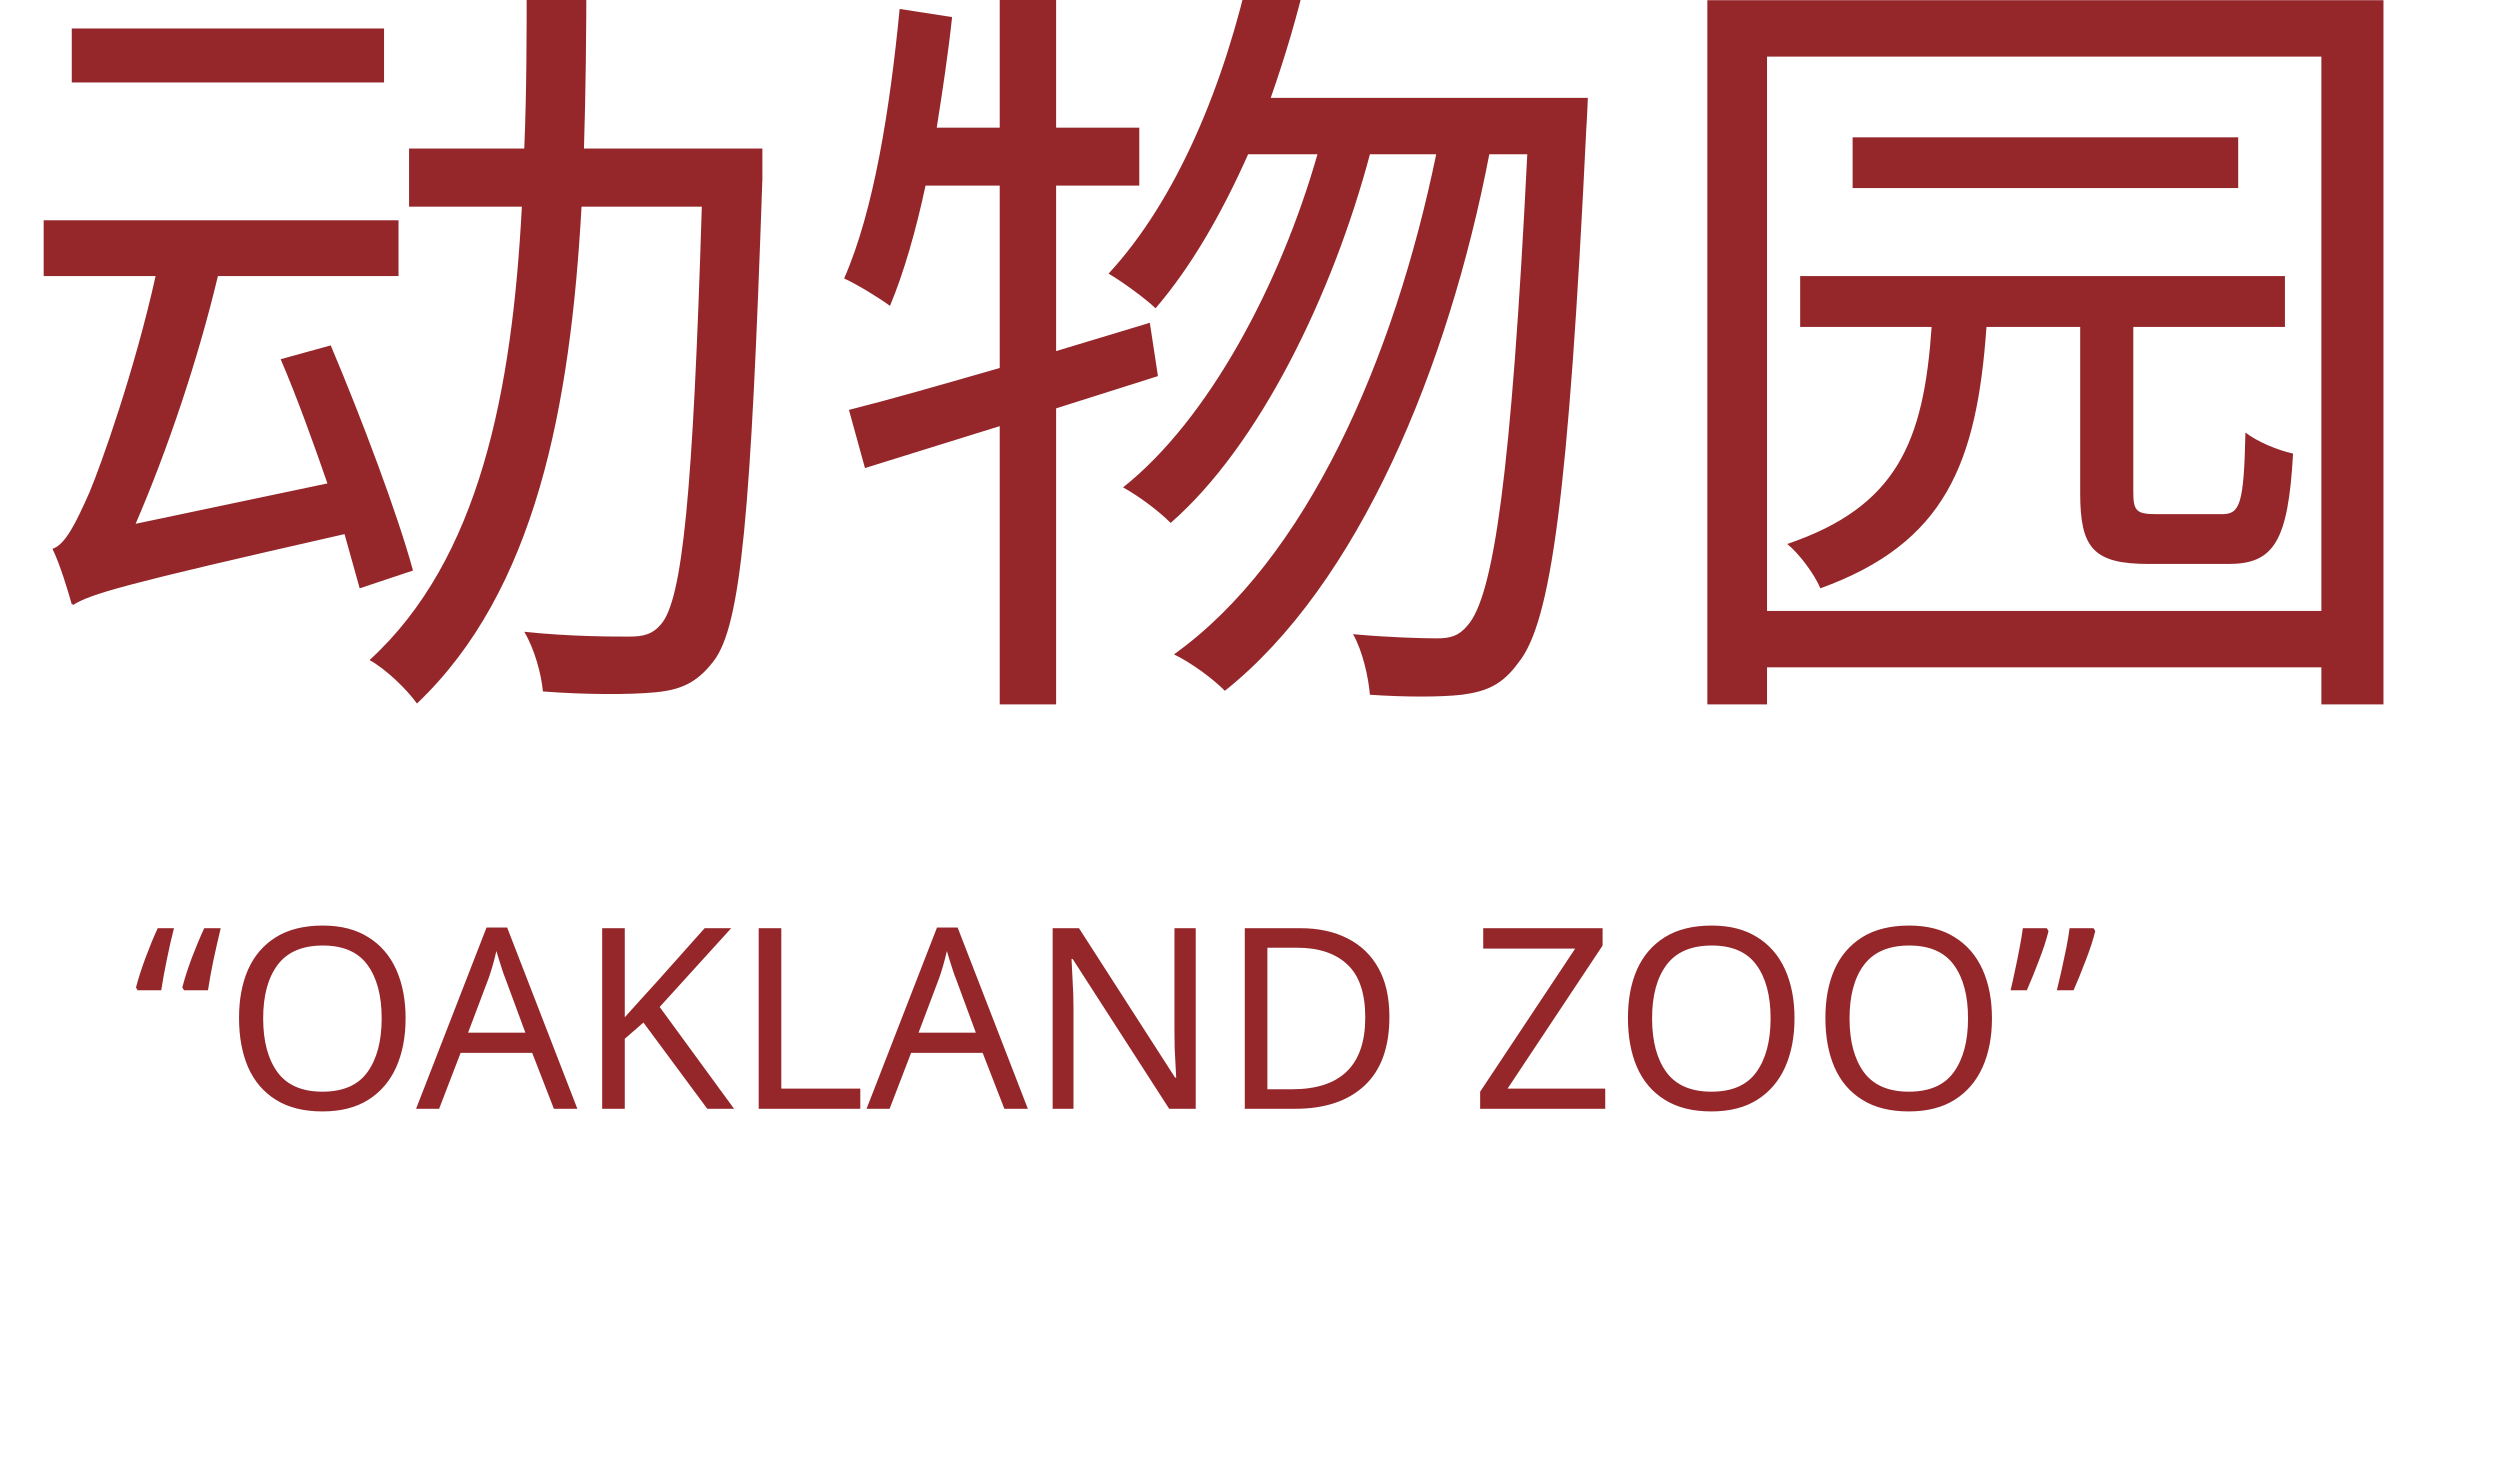
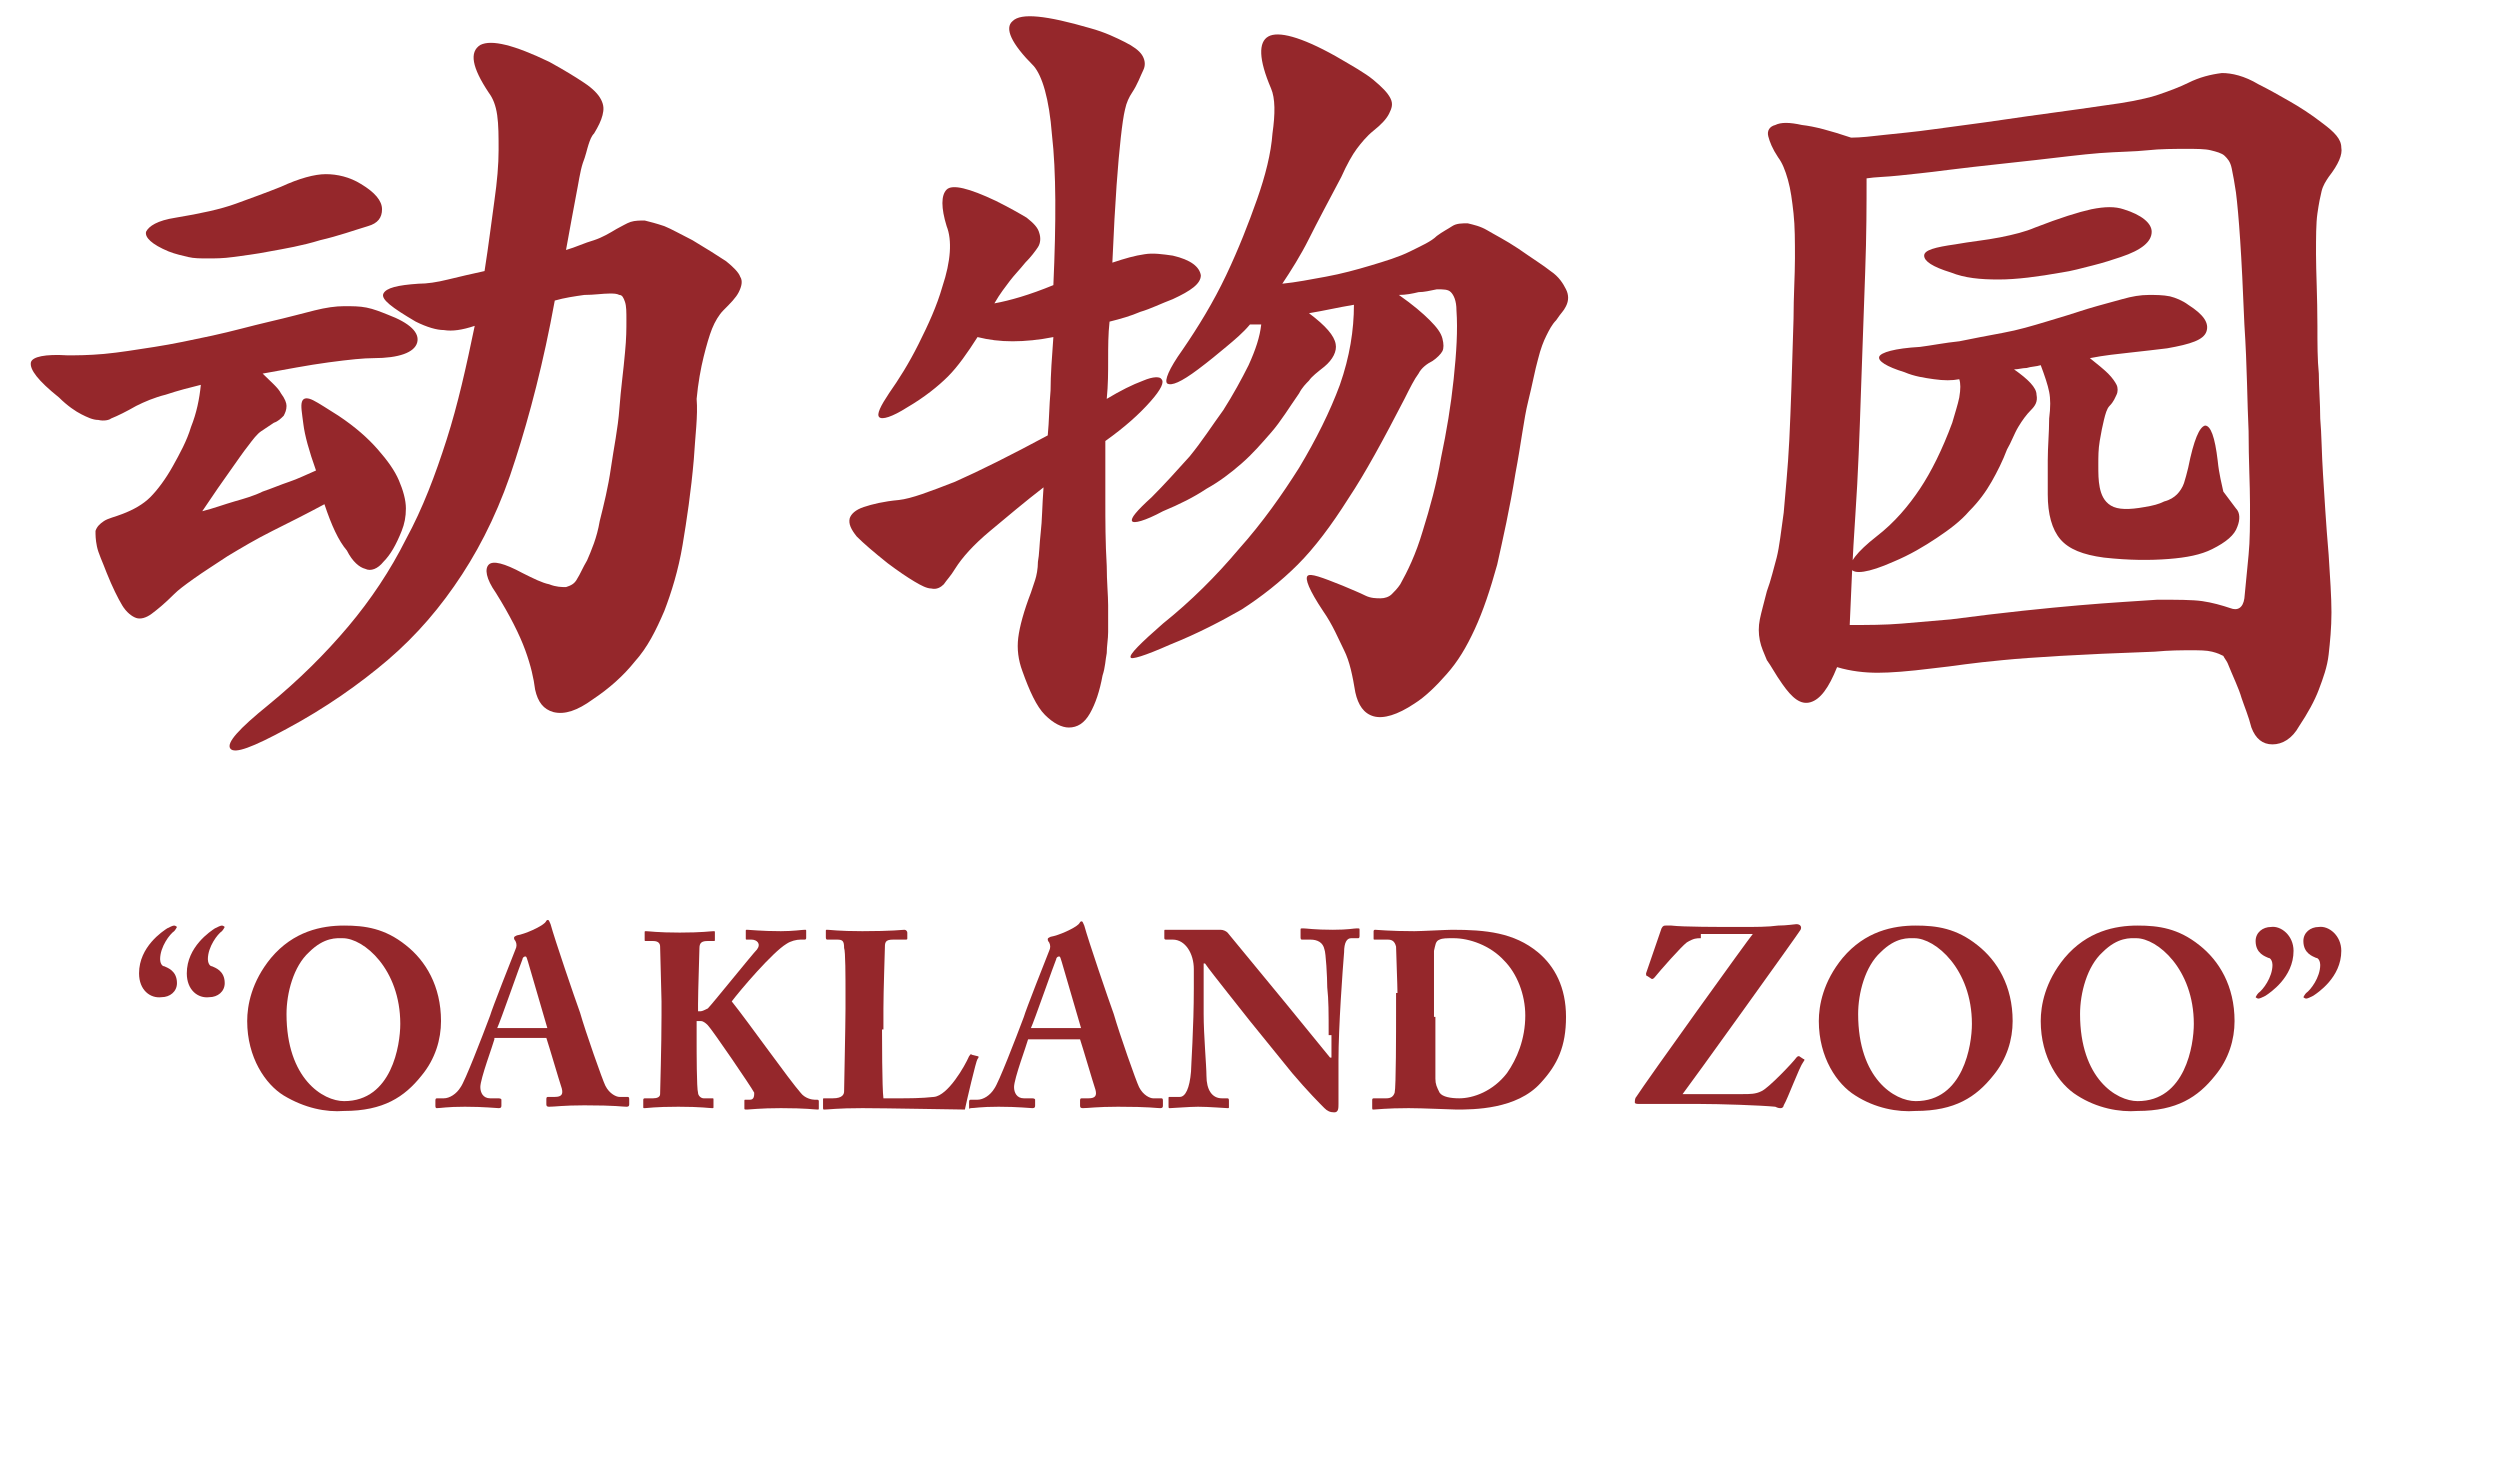
<svg xmlns="http://www.w3.org/2000/svg" version="1.1" id="Layer_1" x="0px" y="0px" viewBox="0 0 178 104" style="enable-background:new 0 0 178 104;" xml:space="preserve">
  <style type="text/css">
- 	.st0{fill:#95272B;}
- 	.st1{font-family:'STKaitiTC-Black';}
- 	.st2{font-size:57.43px;}
- 	.st3{letter-spacing:1;}
- 	.st4{font-family:'ACaslonPro-Bold';}
- 	.st5{font-size:18px;}
+ 	.st0{enable-background:new    ;}
+ 	.st1{fill:#95272B;}
</style>
  <g id="Layer_2_1_">
    <g id="Layer_1-2">
-       <text transform="matrix(1 0 0 1 0 45.56)" class="st0 st1 st2 st3">动物园</text>
+       <g class="st0">
+         <path class="st1" d="M23.1,35.9c-1.3,0.7-2.5,1.3-3.7,1.9c-1.2,0.6-2.2,1.2-3.2,1.8c-0.9,0.6-1.7,1.1-2.4,1.6     c-0.7,0.5-1.1,0.8-1.4,1.1c-0.7,0.7-1.2,1.1-1.6,1.4c-0.4,0.3-0.8,0.4-1.1,0.3s-0.7-0.4-1-0.9c-0.3-0.5-0.7-1.3-1.1-2.3     c-0.3-0.8-0.6-1.4-0.7-1.9c-0.1-0.5-0.1-0.8-0.1-1.1c0.1-0.3,0.3-0.5,0.6-0.7c0.3-0.2,0.8-0.3,1.3-0.5c0.8-0.3,1.5-0.7,2-1.2     c0.5-0.5,1.1-1.3,1.6-2.2c0.5-0.9,1-1.8,1.3-2.8c0.4-1,0.6-2,0.7-3c-0.8,0.2-1.6,0.4-2.5,0.7c-0.8,0.2-1.5,0.5-2.1,0.8     c-0.7,0.4-1.3,0.7-1.8,0.9C7.8,29.9,7.4,30,7,29.9c-0.4,0-0.8-0.2-1.2-0.4c-0.4-0.2-1-0.6-1.6-1.2c-1.5-1.2-2.1-2-2-2.5     c0.1-0.4,1-0.6,2.6-0.5c0.6,0,1.5,0,2.6-0.1c1.1-0.1,2.3-0.3,3.6-0.5c1.3-0.2,2.7-0.5,4.1-0.8c1.4-0.3,2.8-0.7,4.1-1     c1.3-0.3,2.4-0.6,3.2-0.8c0.8-0.2,1.5-0.3,2.1-0.3c0.6,0,1.1,0,1.6,0.1s1,0.3,1.5,0.5c1.6,0.6,2.3,1.3,2.1,2     c-0.2,0.7-1.3,1.1-3.1,1.1c-0.7,0-1.7,0.1-3.2,0.3c-1.5,0.2-3,0.5-4.7,0.8c0.6,0.6,1.1,1,1.3,1.4c0.3,0.4,0.4,0.7,0.4,0.9     c0,0.3-0.1,0.5-0.2,0.7c-0.2,0.2-0.4,0.4-0.7,0.5c-0.3,0.2-0.6,0.4-0.9,0.6c-0.3,0.2-0.6,0.6-0.9,1c-0.4,0.5-0.8,1.1-1.3,1.8     c-0.5,0.7-1.2,1.7-2,2.9c0.8-0.2,1.6-0.5,2.3-0.7c0.7-0.2,1.4-0.4,2-0.7c0.6-0.2,1.3-0.5,1.9-0.7c0.6-0.2,1.2-0.5,1.9-0.8     c-0.5-1.4-0.8-2.5-0.9-3.3s-0.2-1.3-0.1-1.6c0.1-0.3,0.4-0.3,0.8-0.1c0.4,0.2,1,0.6,1.8,1.1c1.2,0.8,2.1,1.6,2.8,2.4     c0.7,0.8,1.2,1.5,1.5,2.2c0.3,0.7,0.5,1.4,0.5,2c0,0.6-0.1,1.1-0.3,1.6c-0.4,1-0.8,1.7-1.3,2.2c-0.4,0.5-0.9,0.7-1.3,0.5     c-0.4-0.1-0.9-0.5-1.3-1.3C24.1,38.5,23.6,37.4,23.1,35.9z M19.2,17.9c-1,0.2-1.9,0.3-2.6,0.4c-0.7,0.1-1.3,0.1-1.8,0.1     c-0.5,0-1,0-1.4-0.1c-0.4-0.1-0.9-0.2-1.4-0.4c-1.2-0.5-1.7-1-1.6-1.4c0.2-0.4,0.8-0.8,2.1-1c1.8-0.3,3.2-0.6,4.3-1     c1.1-0.4,2.2-0.8,3.2-1.2c1.3-0.6,2.4-0.9,3.2-0.9c0.8,0,1.7,0.2,2.5,0.7c1,0.6,1.5,1.2,1.5,1.8s-0.3,1-1,1.2     c-1,0.3-2.1,0.7-3.4,1C21.5,17.5,20.3,17.7,19.2,17.9z M49.4,32.7c-0.2,2.3-0.5,4.3-0.8,6.1c-0.3,1.8-0.8,3.4-1.3,4.7     c-0.6,1.4-1.2,2.6-2.1,3.6c-0.8,1-1.8,1.9-3,2.7c-1.1,0.8-2,1.1-2.8,0.9c-0.7-0.2-1.1-0.7-1.3-1.6c-0.1-0.8-0.3-1.7-0.7-2.8     c-0.4-1.1-1.1-2.5-2.1-4.1c-0.7-1-0.8-1.7-0.5-2c0.3-0.3,1.1-0.1,2.4,0.6c0.8,0.4,1.4,0.7,1.9,0.8c0.5,0.2,0.9,0.2,1.2,0.2     c0.3-0.1,0.6-0.2,0.8-0.6c0.2-0.3,0.4-0.8,0.7-1.3c0.3-0.7,0.7-1.6,0.9-2.8c0.3-1.2,0.6-2.4,0.8-3.8c0.2-1.4,0.5-2.8,0.6-4.2     s0.3-2.8,0.4-4c0.1-1,0.1-1.7,0.1-2.3c0-0.6,0-1-0.1-1.3c-0.1-0.3-0.2-0.5-0.4-0.5c-0.2-0.1-0.4-0.1-0.7-0.1     c-0.5,0-1.1,0.1-1.8,0.1c-0.7,0.1-1.4,0.2-2.1,0.4c-0.8,4.4-1.8,8.2-2.8,11.3c-1,3.2-2.3,5.9-3.8,8.2c-1.5,2.3-3.2,4.3-5.3,6.1     c-2,1.7-4.4,3.4-7.2,4.9c-2.4,1.3-3.7,1.8-4,1.4c-0.3-0.4,0.6-1.4,2.7-3.1c2.2-1.8,4.1-3.7,5.7-5.6c1.6-1.9,3-4,4.1-6.2     c1.2-2.2,2.1-4.6,2.9-7.1c0.8-2.5,1.4-5.2,2-8.1c-0.9,0.3-1.6,0.4-2.2,0.3c-0.5,0-1.2-0.2-2-0.6c-1.7-1-2.5-1.6-2.3-2     c0.2-0.4,1-0.6,2.5-0.7c0.6,0,1.3-0.1,2.1-0.3c0.8-0.2,1.7-0.4,2.6-0.6c0.3-1.9,0.5-3.6,0.7-5c0.2-1.4,0.3-2.6,0.3-3.6     c0-1,0-1.8-0.1-2.5c-0.1-0.7-0.3-1.2-0.6-1.6c-1.2-1.8-1.4-2.9-0.6-3.4c0.8-0.4,2.4,0,4.9,1.2c1.1,0.6,1.9,1.1,2.5,1.5     c0.6,0.4,1,0.8,1.2,1.2c0.2,0.4,0.2,0.7,0.1,1.1c-0.1,0.4-0.3,0.8-0.6,1.3c-0.2,0.2-0.3,0.5-0.4,0.8c-0.1,0.3-0.2,0.8-0.4,1.3     c-0.2,0.6-0.3,1.4-0.5,2.4s-0.4,2.2-0.7,3.8c0.7-0.2,1.3-0.5,2-0.7c0.6-0.2,1.1-0.5,1.6-0.8c0.4-0.2,0.7-0.4,1-0.5     c0.3-0.1,0.7-0.1,1-0.1c0.4,0.1,0.8,0.2,1.4,0.4c0.5,0.2,1.2,0.6,2,1c1,0.6,1.8,1.1,2.4,1.5c0.5,0.4,0.9,0.8,1,1.1     c0.2,0.3,0.1,0.7-0.1,1.1c-0.2,0.4-0.6,0.8-1.1,1.3c-0.3,0.3-0.6,0.8-0.8,1.3c-0.2,0.5-0.4,1.2-0.6,2c-0.2,0.8-0.4,1.9-0.5,3     C49.7,29.6,49.5,31,49.4,32.7z" />
+         <path class="st1" d="M83.5,21.3c-0.8,0.3-1.6,0.7-2.3,0.9c-0.7,0.3-1.4,0.5-2.2,0.7c-0.1,0.9-0.1,1.8-0.1,2.7     c0,0.9,0,1.8-0.1,2.8c1-0.6,1.8-1,2.6-1.3c0.7-0.3,1.2-0.3,1.3-0.1c0.2,0.2,0,0.7-0.8,1.6c-0.8,0.9-1.8,1.8-3.2,2.8     c0,1.3,0,2.7,0,4.2s0,3,0.1,4.7c0,1.1,0.1,2.1,0.1,2.8c0,0.7,0,1.3,0,1.9c0,0.5-0.1,1-0.1,1.5c-0.1,0.5-0.1,1-0.3,1.6     c-0.2,1.1-0.5,2-0.9,2.7c-0.4,0.7-0.9,1-1.5,1c-0.5,0-1.1-0.3-1.7-0.9c-0.6-0.6-1.1-1.7-1.6-3.1c-0.3-0.8-0.4-1.6-0.3-2.4     c0.1-0.8,0.4-1.9,0.9-3.2c0.1-0.3,0.2-0.6,0.3-0.9c0.1-0.3,0.2-0.8,0.2-1.3c0.1-0.5,0.1-1.2,0.2-2.1c0.1-0.8,0.1-1.9,0.2-3.2     c-1.3,1-2.6,2.1-3.8,3.1c-1.2,1-2,1.9-2.5,2.7c-0.3,0.5-0.6,0.8-0.8,1.1c-0.2,0.2-0.5,0.4-0.9,0.3c-0.3,0-0.7-0.2-1.2-0.5     c-0.5-0.3-1.1-0.7-1.9-1.3c-1-0.8-1.7-1.4-2.2-1.9c-0.4-0.5-0.6-0.9-0.5-1.3c0.1-0.3,0.4-0.6,1-0.8c0.6-0.2,1.4-0.4,2.5-0.5     c0.9-0.1,2.2-0.6,4-1.3c1.8-0.8,4-1.9,6.6-3.3c0.1-1,0.1-2.1,0.2-3.2c0-1.1,0.1-2.4,0.2-3.8c-1,0.2-2,0.3-2.9,0.3     c-0.9,0-1.7-0.1-2.5-0.3c-0.7,1.1-1.4,2.1-2.1,2.8c-0.7,0.7-1.7,1.5-2.9,2.2c-1.1,0.7-1.8,0.9-2,0.7c-0.2-0.2,0.1-0.8,0.7-1.7     c0.7-1,1.4-2.1,2.1-3.5c0.7-1.4,1.3-2.7,1.7-4.1c0.6-1.8,0.7-3.3,0.3-4.3c-0.4-1.3-0.4-2.2,0-2.6c0.4-0.4,1.6-0.1,3.5,0.8     c1,0.5,1.7,0.9,2.2,1.2c0.5,0.4,0.8,0.7,0.9,1.1c0.1,0.3,0.1,0.7-0.1,1c-0.2,0.3-0.5,0.7-0.9,1.1c-0.4,0.5-0.8,0.9-1.1,1.3     c-0.3,0.4-0.7,0.9-1.1,1.6c1.1-0.2,2.5-0.6,4.2-1.3c0.2-4.5,0.2-8.1-0.1-10.7c-0.2-2.6-0.7-4.2-1.3-4.9c-1.6-1.6-2.1-2.7-1.5-3.2     c0.6-0.6,2.4-0.4,5.5,0.5c1.1,0.3,1.9,0.7,2.5,1c0.6,0.3,1,0.6,1.2,0.9c0.2,0.3,0.3,0.7,0.1,1.1S81,6,80.6,6.6     c-0.2,0.3-0.4,0.7-0.5,1.2c-0.1,0.4-0.2,1.1-0.3,2c-0.1,0.9-0.2,2-0.3,3.4c-0.1,1.4-0.2,3.2-0.3,5.5c0.9-0.3,1.6-0.5,2.3-0.6     c0.6-0.1,1.3,0,2,0.1c1.3,0.3,1.9,0.8,2,1.4C85.5,20.2,84.8,20.7,83.5,21.3z M110.8,22.8c-0.3,0.3-0.5,0.7-0.7,1.1     c-0.2,0.4-0.4,0.9-0.6,1.7c-0.2,0.7-0.4,1.8-0.7,3s-0.5,3-0.9,5.1c-0.4,2.5-0.9,4.7-1.3,6.5c-0.5,1.8-1,3.3-1.6,4.6     s-1.2,2.3-2,3.2c-0.7,0.8-1.5,1.6-2.3,2.1c-1.2,0.8-2.2,1.1-2.9,0.9c-0.7-0.2-1.1-0.8-1.3-1.7c-0.2-1.2-0.4-2.2-0.8-3     s-0.8-1.8-1.5-2.8c-1-1.5-1.3-2.3-1.1-2.5s1,0.1,2.5,0.7c0.7,0.3,1.2,0.5,1.6,0.7c0.4,0.2,0.8,0.2,1.1,0.2c0.3,0,0.6-0.1,0.8-0.3     c0.2-0.2,0.4-0.4,0.6-0.7c0.5-0.9,1.1-2.1,1.6-3.8c0.5-1.6,1-3.4,1.3-5.2c0.4-1.9,0.7-3.7,0.9-5.6c0.2-1.9,0.3-3.5,0.2-4.9     c0-0.7-0.2-1.1-0.4-1.3c-0.2-0.2-0.5-0.2-1-0.2c-0.5,0.1-0.9,0.2-1.3,0.2c-0.4,0.1-0.9,0.2-1.4,0.2c1,0.7,1.7,1.3,2.2,1.8     c0.5,0.5,0.8,0.9,0.9,1.3c0.1,0.4,0.1,0.7,0,0.9c-0.1,0.2-0.4,0.5-0.7,0.7c-0.4,0.2-0.8,0.5-1,0.9c-0.3,0.4-0.6,1-1,1.8     c-1.5,2.9-2.8,5.3-4,7.1c-1.2,1.9-2.4,3.5-3.6,4.7s-2.6,2.3-4,3.2c-1.4,0.8-3.1,1.7-5.1,2.5c-1.8,0.8-2.8,1.1-2.8,0.9     c-0.1-0.2,0.7-1,2.3-2.4c2-1.6,3.8-3.4,5.4-5.3c1.7-1.9,3.1-3.9,4.3-5.8c1.2-2,2.2-4,2.9-5.9c0.7-2,1-3.9,1-5.7     c-0.6,0.1-1.1,0.2-1.6,0.3s-1,0.2-1.6,0.3c1.2,0.9,1.8,1.6,1.9,2.2c0.1,0.5-0.2,1.1-0.8,1.6c-0.5,0.4-0.9,0.7-1.1,1     c-0.2,0.2-0.5,0.5-0.7,0.9c-0.7,1-1.3,2-2,2.8c-0.7,0.8-1.3,1.5-2.1,2.2s-1.6,1.3-2.5,1.8c-0.9,0.6-1.9,1.1-3.1,1.6     c-1.3,0.7-2.1,0.9-2.2,0.7s0.3-0.7,1.4-1.7c0.9-0.9,1.8-1.9,2.7-2.9c0.9-1.1,1.6-2.2,2.4-3.3c0.7-1.1,1.3-2.2,1.8-3.2     c0.5-1.1,0.8-2,0.9-2.9H89c-0.5,0.6-1.1,1.1-1.7,1.6c-0.6,0.5-1.2,1-2,1.6c-1.2,0.9-1.9,1.2-2.2,1c-0.2-0.2,0.1-1,1.1-2.4     c1.1-1.6,2.2-3.4,3.1-5.3c0.9-1.9,1.6-3.7,2.2-5.4s1-3.3,1.1-4.7c0.2-1.4,0.2-2.5-0.1-3.2c-0.9-2.1-0.9-3.3-0.2-3.7     c0.7-0.4,2.3,0,4.8,1.4c1.2,0.7,2.1,1.2,2.7,1.7c0.6,0.5,1,0.9,1.2,1.3c0.2,0.4,0.1,0.7-0.1,1.1c-0.2,0.4-0.6,0.8-1.1,1.2     c-0.5,0.4-0.9,0.9-1.2,1.3c-0.3,0.4-0.7,1.1-1.1,2c-0.9,1.7-1.7,3.2-2.3,4.4s-1.3,2.3-1.9,3.2c1-0.1,2-0.3,3.1-0.5     c1.1-0.2,2.2-0.5,3.2-0.8c1-0.3,2-0.6,2.8-1c0.8-0.4,1.5-0.7,1.9-1.1c0.4-0.3,0.8-0.5,1.1-0.7c0.3-0.2,0.7-0.2,1.1-0.2     c0.4,0.1,0.9,0.2,1.4,0.5s1.3,0.7,2.2,1.3c1,0.7,1.8,1.2,2.3,1.6c0.6,0.4,0.9,0.9,1.1,1.3s0.2,0.8,0,1.2S111.2,22.2,110.8,22.8z" />
+         <path class="st1" d="M165,23.2c0,1.3,0,2.4,0.1,3.4c0,1,0.1,2.1,0.1,3.2c0.1,1.1,0.1,2.5,0.2,4c0.1,1.5,0.2,3.4,0.4,5.7     c0.1,1.6,0.2,3,0.2,4.1c0,1.1-0.1,2.1-0.2,3c-0.1,0.9-0.4,1.7-0.7,2.5c-0.3,0.8-0.8,1.7-1.4,2.6c-0.5,0.9-1.2,1.3-1.9,1.3     c-0.7,0-1.2-0.4-1.5-1.2c-0.2-0.8-0.5-1.5-0.7-2.1c-0.2-0.7-0.6-1.5-1-2.5c-0.1-0.2-0.2-0.3-0.3-0.5c-0.2-0.1-0.4-0.2-0.8-0.3     c-0.4-0.1-0.9-0.1-1.5-0.1c-0.7,0-1.5,0-2.6,0.1c-2.8,0.1-5,0.2-6.7,0.3c-1.7,0.1-3.1,0.2-4.1,0.3c-1.1,0.1-1.9,0.2-2.7,0.3     c-0.7,0.1-1.5,0.2-2.4,0.3c-1.6,0.2-2.9,0.3-3.8,0.3s-1.9-0.1-2.9-0.4c-0.6,1.5-1.2,2.3-1.9,2.5c-0.7,0.2-1.3-0.3-2-1.3     c-0.5-0.7-0.8-1.3-1.1-1.7c-0.2-0.5-0.4-0.9-0.5-1.4c-0.1-0.5-0.1-1,0-1.5c0.1-0.5,0.3-1.2,0.5-2c0.3-0.8,0.5-1.7,0.7-2.4     c0.2-0.8,0.3-1.8,0.5-3.2c0.1-1.3,0.3-3.1,0.4-5.2c0.1-2.1,0.2-5,0.3-8.6c0-1.6,0.1-3.1,0.1-4.3c0-1.2,0-2.3-0.1-3.2     c-0.1-0.9-0.2-1.7-0.4-2.4s-0.4-1.2-0.7-1.6c-0.4-0.6-0.6-1.1-0.7-1.5c-0.1-0.4,0.1-0.7,0.5-0.8c0.4-0.2,1-0.2,1.9,0     c0.9,0.1,2,0.4,3.5,0.9c0.7,0,1.5-0.1,2.4-0.2c0.9-0.1,2.1-0.2,3.5-0.4c1.4-0.2,3.1-0.4,5.1-0.7c2-0.3,4.4-0.6,7.1-1     c1.5-0.2,2.6-0.4,3.6-0.7c0.9-0.3,1.7-0.6,2.3-0.9c0.8-0.4,1.6-0.6,2.4-0.7c0.7,0,1.6,0.2,2.6,0.8c0.8,0.4,1.5,0.8,2.2,1.2     c0.7,0.4,1.5,0.9,2.4,1.6c0.8,0.6,1.3,1.1,1.3,1.7c0.1,0.5-0.2,1.2-0.9,2.1c-0.2,0.3-0.4,0.6-0.5,1c-0.1,0.4-0.2,0.9-0.3,1.6     c-0.1,0.7-0.1,1.7-0.1,2.9S165,21.2,165,23.2z M159.8,42.6c0.1-1,0.2-2.1,0.3-3.1c0.1-1,0.1-2.2,0.1-3.6c0-1.4-0.1-3.1-0.1-5.2     c-0.1-2-0.1-4.6-0.3-7.6c-0.1-2.5-0.2-4.5-0.3-6c-0.1-1.5-0.2-2.6-0.3-3.4c-0.1-0.7-0.2-1.2-0.3-1.7s-0.3-0.7-0.5-0.9     c-0.2-0.2-0.6-0.3-1-0.4c-0.4-0.1-1-0.1-1.7-0.1c-0.9,0-1.9,0-2.8,0.1s-2.1,0.1-3.4,0.2c-1.3,0.1-2.8,0.3-4.6,0.5     c-1.7,0.2-3.8,0.4-6.2,0.7c-1.5,0.2-2.6,0.3-3.5,0.4c-0.9,0.1-1.7,0.1-2.3,0.2c0,1.8,0,4-0.1,6.7c-0.1,2.7-0.2,5.5-0.3,8.5     c-0.1,3-0.2,5.9-0.4,8.8s-0.3,5.5-0.4,7.8c1.3,0,2.5,0,3.7-0.1c1.2-0.1,2.3-0.2,3.5-0.3c3.8-0.5,6.8-0.8,9.1-1     c2.3-0.2,4.2-0.3,5.6-0.4c1.4,0,2.5,0,3.2,0.1c0.7,0.1,1.4,0.3,2,0.5C159.3,43.5,159.7,43.3,159.8,42.6z M159.2,36.2     c0.3,0.3,0.3,0.8,0.1,1.3c-0.2,0.6-0.8,1.1-1.8,1.6c-0.8,0.4-1.8,0.6-3.1,0.7c-1.3,0.1-2.8,0.1-4.6-0.1c-1.5-0.2-2.5-0.6-3.1-1.3     c-0.6-0.7-0.9-1.8-0.9-3.2c0-0.7,0-1.5,0-2.4c0-1,0.1-2,0.1-3c0.1-0.8,0.1-1.4,0-1.9c-0.1-0.5-0.3-1.1-0.6-1.9     c-0.3,0.1-0.7,0.1-1,0.2c-0.3,0-0.6,0.1-0.9,0.1c1,0.7,1.6,1.3,1.6,1.8c0.1,0.5-0.1,0.8-0.4,1.1c-0.3,0.3-0.6,0.7-0.9,1.2     c-0.3,0.5-0.5,1.1-0.8,1.6c-0.3,0.8-0.7,1.6-1.1,2.3c-0.4,0.7-0.9,1.4-1.6,2.1c-0.6,0.7-1.4,1.3-2.3,1.9     c-0.9,0.6-1.9,1.2-3.1,1.7c-1.8,0.8-2.8,0.9-3,0.5c-0.2-0.4,0.4-1.2,1.8-2.3c1.3-1,2.3-2.2,3.1-3.4c0.8-1.2,1.6-2.8,2.3-4.7     c0.2-0.7,0.4-1.3,0.5-1.8c0.1-0.6,0.1-1,0-1.3c-0.5,0.1-1.1,0.1-1.8,0c-0.7-0.1-1.4-0.2-2.1-0.5c-1.3-0.4-1.9-0.8-1.8-1.1     c0.1-0.3,1.1-0.6,2.9-0.7c0.8-0.1,1.8-0.3,2.8-0.4c1-0.2,2-0.4,3.1-0.6c1.1-0.2,2.1-0.5,3.1-0.8c1-0.3,2-0.6,2.9-0.9     c1-0.3,1.8-0.5,2.5-0.7c0.7-0.2,1.3-0.3,1.9-0.3c0.5,0,1,0,1.5,0.1c0.4,0.1,0.9,0.3,1.3,0.6c1.1,0.7,1.5,1.3,1.3,1.9     c-0.2,0.6-1.1,0.9-2.8,1.2c-0.8,0.1-1.7,0.2-2.6,0.3c-0.9,0.1-1.9,0.2-2.9,0.4c0.5,0.4,1,0.8,1.3,1.1s0.5,0.6,0.6,0.8     c0.1,0.2,0.1,0.5,0,0.7c-0.1,0.2-0.2,0.5-0.5,0.8c-0.2,0.2-0.3,0.6-0.4,1c-0.1,0.4-0.2,0.9-0.3,1.5c-0.1,0.6-0.1,1.1-0.1,1.7     c0,0.6,0,1.1,0.1,1.6c0.1,0.5,0.3,1,0.8,1.3c0.5,0.3,1.3,0.3,2.4,0.1c0.6-0.1,1-0.2,1.4-0.4c0.4-0.1,0.7-0.3,0.9-0.5     c0.2-0.2,0.4-0.5,0.5-0.8c0.1-0.3,0.2-0.7,0.3-1.1c0.4-2,0.8-2.9,1.2-3c0.4,0,0.7,0.8,0.9,2.5c0.1,1,0.3,1.7,0.4,2.2     C158.6,35.4,158.9,35.8,159.2,36.2z M151.2,14.9c1.3,0.4,2,1,2,1.6c0,0.7-0.7,1.3-2.2,1.8c-0.6,0.2-1.2,0.4-2,0.6     c-0.8,0.2-1.5,0.4-2.2,0.5c-1.7,0.3-3.2,0.5-4.5,0.5c-1.3,0-2.4-0.1-3.4-0.5c-1.3-0.4-1.9-0.8-1.9-1.2s0.8-0.6,2.2-0.8     c1.1-0.2,2.2-0.3,3.2-0.5c1-0.2,1.8-0.4,2.5-0.7c1.8-0.7,3.1-1.1,4-1.3C149.9,14.7,150.6,14.7,151.2,14.9z" />
+       </g>
    </g>
  </g>
-   <text transform="matrix(1 0 0 1 9.4645 78.9463)" class="st0 st4 st5">“OAKLAND ZOO”</text>
+   <g class="st0">
+     <path class="st1" d="M9.9,69.3c0-1.9,1.7-3,2-3.2c0.2-0.1,0.4-0.2,0.5-0.2c0.1,0,0.2,0.1,0.2,0.1s-0.1,0.2-0.2,0.3   c-0.3,0.2-1,1.1-1,2c0,0.2,0.1,0.5,0.3,0.5c0.2,0.1,0.9,0.3,0.9,1.2c0,0.6-0.5,1-1.1,1C10.7,71.1,9.9,70.5,9.9,69.3z M13.3,69.3   c0-1.9,1.7-3,2-3.2c0.2-0.1,0.4-0.2,0.5-0.2c0.1,0,0.2,0.1,0.2,0.1s-0.1,0.2-0.2,0.3c-0.3,0.2-1,1.1-1,2c0,0.2,0.1,0.5,0.3,0.5   c0.2,0.1,0.9,0.3,0.9,1.2c0,0.6-0.5,1-1.1,1C14.1,71.1,13.3,70.5,13.3,69.3z" />
+     <path class="st1" d="M20.2,78c-1.3-0.8-2.6-2.7-2.6-5.3c0-1.1,0.3-2.8,1.7-4.5c1.6-1.9,3.6-2.3,5.2-2.3c1.5,0,2.9,0.2,4.4,1.4   c1.4,1.1,2.5,2.9,2.5,5.4c0,1.3-0.4,2.7-1.4,3.9c-1.2,1.5-2.7,2.5-5.5,2.5C23.2,79.2,21.7,78.9,20.2,78z M28.5,72.9   c0-3.9-2.6-6.1-4.1-6.1c-0.4,0-1.3-0.1-2.4,1c-1.1,1-1.6,2.9-1.6,4.4c0,4.6,2.6,6.2,4.1,6.2C27.9,78.4,28.5,74.4,28.5,72.9z" />
+     <path class="st1" d="M35.2,74c-0.1,0.4-1,2.8-1,3.4c0,0.4,0.2,0.8,0.7,0.8h0.6c0.2,0,0.2,0.1,0.2,0.1v0.4c0,0.1,0,0.2-0.2,0.2   c-0.2,0-1-0.1-2.4-0.1c-1.3,0-1.7,0.1-2,0.1c-0.1,0-0.1-0.1-0.1-0.2v-0.3c0-0.1,0-0.2,0.1-0.2h0.5c0.4,0,0.9-0.3,1.2-0.8   c0.3-0.4,1.5-3.5,2.1-5.1c0.1-0.4,1.6-4.2,1.8-4.7c0.1-0.2,0.1-0.4,0-0.6c-0.1-0.1-0.1-0.2-0.1-0.2c0-0.1,0-0.1,0.2-0.2   c0.6-0.1,1.7-0.6,2-0.9c0.1-0.1,0.1-0.2,0.2-0.2c0.1,0,0.1,0.1,0.2,0.3c0.3,1.1,1.7,5.2,2.1,6.3c0.4,1.4,1.6,4.8,1.8,5.2   c0.3,0.6,0.8,0.8,1,0.8h0.6c0.1,0,0.1,0.1,0.1,0.2v0.3c0,0.1,0,0.2-0.2,0.2c-0.3,0-0.7-0.1-3-0.1c-1.5,0-2.1,0.1-2.5,0.1   c-0.2,0-0.2-0.1-0.2-0.2v-0.3c0-0.1,0-0.2,0.1-0.2h0.5c0.5,0,0.6-0.2,0.5-0.6c-0.2-0.6-0.9-3-1.1-3.6H35.2z M39,73.3l-1.4-4.8   c-0.1-0.3-0.1-0.4-0.2-0.4c-0.1,0-0.2,0.1-0.2,0.2c-0.1,0.2-1.6,4.5-1.8,4.9H39z" />
+     <path class="st1" d="M49.6,72h0.3c0.1,0,0.3-0.1,0.5-0.2c0.3-0.3,3.2-3.9,3.5-4.2c0.3-0.4,0-0.7-0.4-0.7h-0.3c-0.1,0-0.1,0-0.1-0.1   v-0.5c0-0.1,0-0.1,0.1-0.1c0.2,0,1,0.1,2.4,0.1c0.9,0,1.5-0.1,1.7-0.1c0.1,0,0.1,0,0.1,0.1v0.5c0,0.1-0.1,0.1-0.1,0.1H57   c-0.3,0-0.7,0.1-1,0.3c-1,0.6-3.3,3.3-3.9,4.1c1.2,1.5,4.1,5.6,4.9,6.5c0.3,0.4,0.8,0.5,1,0.5h0.2c0.1,0,0.1,0.1,0.1,0.1v0.5   c0,0.1,0,0.1-0.1,0.1c-0.2,0-0.8-0.1-2.6-0.1c-1.5,0-2.2,0.1-2.4,0.1C53,79,53,79,53,78.9v-0.5c0-0.1,0-0.1,0.1-0.1h0.3   c0.3,0,0.3-0.3,0.3-0.5c-0.2-0.4-3-4.5-3.3-4.8c-0.1-0.1-0.3-0.3-0.5-0.3h-0.3v1.3c0,0.9,0,3.5,0.1,3.8c0,0.2,0.2,0.4,0.4,0.4h0.6   c0.1,0,0.1,0,0.1,0.1v0.5c0,0.1,0,0.1-0.1,0.1c-0.2,0-0.8-0.1-2.4-0.1c-1.7,0-2.2,0.1-2.4,0.1c-0.1,0-0.1,0-0.1-0.1v-0.5   c0-0.1,0.1-0.1,0.1-0.1h0.6c0.3,0,0.5-0.1,0.5-0.3c0-0.2,0.1-3.4,0.1-5.6v-1c0-0.3-0.1-3.7-0.1-3.9c0-0.2-0.1-0.4-0.5-0.4h-0.5   c-0.1,0-0.1,0-0.1-0.1v-0.5c0-0.1,0-0.1,0.1-0.1c0.2,0,0.8,0.1,2.4,0.1c1.6,0,2.2-0.1,2.4-0.1c0.1,0,0.1,0,0.1,0.1v0.5   c0,0.1,0,0.1-0.1,0.1h-0.4c-0.4,0-0.6,0.1-0.6,0.5c0,0.3-0.1,3.1-0.1,4V72z" />
+     <path class="st1" d="M62.8,73.3c0,0.3,0,4.2,0.1,4.9h1c0.8,0,1.7,0,2.6-0.1c1-0.1,2.2-2.2,2.5-2.9c0.1-0.1,0.1-0.2,0.2-0.1l0.4,0.1   c0.1,0,0.1,0.1,0,0.2c-0.1,0.1-0.8,3.1-0.9,3.6c-0.5,0-5.7-0.1-7.3-0.1c-1.8,0-2.4,0.1-2.7,0.1c-0.1,0-0.1,0-0.1-0.2v-0.5   c0-0.1,0-0.1,0.1-0.1h0.6c0.7,0,0.8-0.3,0.8-0.5c0-0.3,0.1-4.8,0.1-5.9v-1c0-1.2,0-3.1-0.1-3.3c0-0.5-0.1-0.6-0.5-0.6h-0.7   c-0.1,0-0.1-0.1-0.1-0.2v-0.4c0-0.1,0-0.1,0.1-0.1c0.2,0,0.8,0.1,2.5,0.1c2.1,0,2.9-0.1,3-0.1c0.1,0,0.2,0.1,0.2,0.2v0.4   c0,0.1,0,0.1-0.2,0.1h-0.8c-0.6,0-0.6,0.2-0.6,0.7c0,0.2-0.1,3-0.1,4.2V73.3z" />
+     <path class="st1" d="M73.2,74c-0.1,0.4-1,2.8-1,3.4c0,0.4,0.2,0.8,0.7,0.8h0.6c0.2,0,0.2,0.1,0.2,0.1v0.4c0,0.1,0,0.2-0.2,0.2   c-0.2,0-1-0.1-2.4-0.1c-1.3,0-1.7,0.1-2,0.1C69,79,69,78.9,69,78.8v-0.3c0-0.1,0-0.2,0.1-0.2h0.5c0.4,0,0.9-0.3,1.2-0.8   c0.3-0.4,1.5-3.5,2.1-5.1c0.1-0.4,1.6-4.2,1.8-4.7c0.1-0.2,0.1-0.4,0-0.6c-0.1-0.1-0.1-0.2-0.1-0.2c0-0.1,0-0.1,0.2-0.2   c0.6-0.1,1.7-0.6,2-0.9c0.1-0.1,0.1-0.2,0.2-0.2c0.1,0,0.1,0.1,0.2,0.3c0.3,1.1,1.7,5.2,2.1,6.3c0.4,1.4,1.6,4.8,1.8,5.2   c0.3,0.6,0.8,0.8,1,0.8h0.6c0.1,0,0.1,0.1,0.1,0.2v0.3c0,0.1,0,0.2-0.2,0.2c-0.3,0-0.7-0.1-3-0.1c-1.5,0-2.1,0.1-2.5,0.1   c-0.2,0-0.2-0.1-0.2-0.2v-0.3c0-0.1,0-0.2,0.1-0.2h0.5c0.5,0,0.6-0.2,0.5-0.6c-0.2-0.6-0.9-3-1.1-3.6H73.2z M77,73.3l-1.4-4.8   c-0.1-0.3-0.1-0.4-0.2-0.4c-0.1,0-0.2,0.1-0.2,0.2c-0.1,0.2-1.6,4.5-1.8,4.9H77z" />
+     <path class="st1" d="M94.6,73.7c0-1.6,0-2.5-0.1-3.4c0-0.7-0.1-2.5-0.2-2.7c-0.1-0.5-0.5-0.7-1-0.7h-0.6c-0.1,0-0.1-0.1-0.1-0.2   v-0.5c0-0.1,0-0.1,0.2-0.1c0.2,0,0.8,0.1,2.1,0.1c1.1,0,1.5-0.1,1.7-0.1c0.2,0,0.2,0,0.2,0.1v0.4c0,0.1,0,0.2-0.1,0.2h-0.5   c-0.3,0-0.5,0.3-0.5,1c-0.1,1.2-0.4,5.3-0.4,7.7v3.1c0,0.3,0,0.6-0.3,0.6c-0.3,0-0.5-0.1-0.7-0.3c-0.3-0.3-1.2-1.2-2.3-2.5L89,72.7   c-0.3-0.4-2.8-3.5-3.2-4.1h-0.1v3.6c0,1.5,0.2,3.7,0.2,4.4c0,1,0.4,1.6,1.1,1.6h0.4c0.1,0,0.1,0.1,0.1,0.2v0.4c0,0.1,0,0.1-0.1,0.1   c-0.2,0-1.3-0.1-2.1-0.1c-0.6,0-1.8,0.1-2,0.1c-0.1,0-0.1,0-0.1-0.2v-0.5c0-0.1,0-0.1,0.1-0.1H84c0.4,0,0.7-0.6,0.8-1.8   c0-0.3,0.2-3.2,0.2-5.9V69c0-1.1-0.6-2.1-1.5-2.1l-0.5,0c-0.1,0-0.1-0.1-0.1-0.1v-0.5c0-0.1,0-0.1,0.1-0.1c0.1,0,0.2,0,0.6,0   c0.4,0,0.9,0,1.9,0c0.6,0,1.2,0,1.4,0c0.2,0,0.4,0.1,0.5,0.2l4.2,5.1l3.1,3.8h0.1V73.7z" />
+     <path class="st1" d="M99.5,70.7c0-0.5-0.1-3-0.1-3.3c-0.1-0.4-0.3-0.5-0.6-0.5h-0.9c-0.1,0-0.1,0-0.1-0.1v-0.5   c0-0.1,0.1-0.1,0.1-0.1c0.2,0,1,0.1,2.8,0.1c0.5,0,2.3-0.1,2.7-0.1c2.4,0,4.4,0.2,6.1,1.6c1.2,1,2,2.5,2,4.6c0,2.1-0.6,3.4-1.8,4.7   c-1.7,1.9-4.8,1.9-6,1.9c-0.3,0-2.4-0.1-3.4-0.1c-1.6,0-2.3,0.1-2.5,0.1c-0.1,0-0.1,0-0.1-0.2v-0.5c0-0.1,0.1-0.1,0.1-0.1h0.9   c0.3,0,0.5-0.1,0.6-0.4c0.1-0.4,0.1-4.4,0.1-5.8V70.7z M102.2,72.4c0,0.2,0,3.3,0,4.4c0,0.4,0.1,0.6,0.3,1c0.2,0.3,0.8,0.4,1.4,0.4   c1,0,2.4-0.5,3.4-1.8c0.7-1,1.3-2.4,1.3-4.1c0-1.5-0.6-3-1.5-3.9c-1-1.1-2.5-1.6-3.6-1.6c-0.5,0-0.8,0-1,0.1   c-0.3,0.1-0.3,0.4-0.4,0.8c0,0.8,0,3.1,0,3.4V72.4z" />
+     <path class="st1" d="M121.1,66.8c-0.3,0-0.5,0-1,0.3c-0.4,0.3-1.9,2-2.3,2.5c-0.1,0.1-0.1,0.1-0.2,0.1l-0.3-0.2   c-0.1,0-0.1-0.1-0.1-0.2l1.1-3.2c0.1-0.2,0.2-0.2,0.3-0.2c0.1,0,0.3,0,0.4,0c0.8,0.1,3.4,0.1,4.9,0.1c1.1,0,2,0,2.7-0.1   c0.6,0,1.2-0.1,1.3-0.1c0.3,0,0.4,0.2,0.3,0.4c-0.1,0.2-8,11.2-8.4,11.7h4.3c0.5,0,0.9,0,1.3-0.2c0.5-0.2,2.3-2.1,2.5-2.4   c0.1-0.1,0.1-0.1,0.2-0.1l0.3,0.2c0.1,0,0.1,0.1,0,0.2c-0.3,0.4-1.1,2.6-1.4,3.1c0,0.1-0.1,0.2-0.2,0.2c-0.1,0-0.2,0-0.4-0.1   c-1-0.1-3.9-0.2-5.5-0.2h-4.2c-0.1,0-0.3,0-0.3-0.1c0-0.1,0-0.3,0.1-0.4c0.7-1.1,8.1-11.4,8.3-11.6H121.1z" />
+     <path class="st1" d="M132.1,78c-1.3-0.8-2.6-2.7-2.6-5.3c0-1.1,0.3-2.8,1.7-4.5c1.6-1.9,3.6-2.3,5.2-2.3c1.5,0,2.9,0.2,4.4,1.4   c1.4,1.1,2.5,2.9,2.5,5.4c0,1.3-0.4,2.7-1.4,3.9c-1.2,1.5-2.7,2.5-5.5,2.5C135.1,79.2,133.5,78.9,132.1,78z M140.4,72.9   c0-3.9-2.6-6.1-4.1-6.1c-0.4,0-1.3-0.1-2.4,1c-1.1,1-1.6,2.9-1.6,4.4c0,4.6,2.6,6.2,4.1,6.2C139.8,78.4,140.4,74.4,140.4,72.9z" />
+     <path class="st1" d="M147.9,78c-1.3-0.8-2.6-2.7-2.6-5.3c0-1.1,0.3-2.8,1.7-4.5c1.6-1.9,3.6-2.3,5.2-2.3c1.5,0,2.9,0.2,4.4,1.4   c1.4,1.1,2.5,2.9,2.5,5.4c0,1.3-0.4,2.7-1.4,3.9c-1.2,1.5-2.7,2.5-5.5,2.5C150.9,79.2,149.3,78.9,147.9,78z M156.2,72.9   c0-3.9-2.6-6.1-4.1-6.1c-0.4,0-1.3-0.1-2.4,1c-1.1,1-1.6,2.9-1.6,4.4c0,4.6,2.6,6.2,4.1,6.2C155.6,78.4,156.2,74.4,156.2,72.9z" />
+     <path class="st1" d="M163.3,67.7c0,1.9-1.7,3-2,3.2c-0.2,0.1-0.4,0.2-0.5,0.2c-0.1,0-0.2-0.1-0.2-0.1s0.1-0.2,0.2-0.3   c0.3-0.2,1-1.1,1-2c0-0.2-0.1-0.5-0.3-0.5c-0.2-0.1-0.9-0.3-0.9-1.2c0-0.6,0.5-1,1.1-1C162.4,65.9,163.3,66.6,163.3,67.7z    M166.7,67.7c0,1.9-1.7,3-2,3.2c-0.2,0.1-0.4,0.2-0.5,0.2c-0.1,0-0.2-0.1-0.2-0.1s0.1-0.2,0.2-0.3c0.3-0.2,1-1.1,1-2   c0-0.2-0.1-0.5-0.3-0.5c-0.2-0.1-0.9-0.3-0.9-1.2c0-0.6,0.5-1,1.1-1C165.8,65.9,166.7,66.6,166.7,67.7z" />
+   </g>
</svg>
